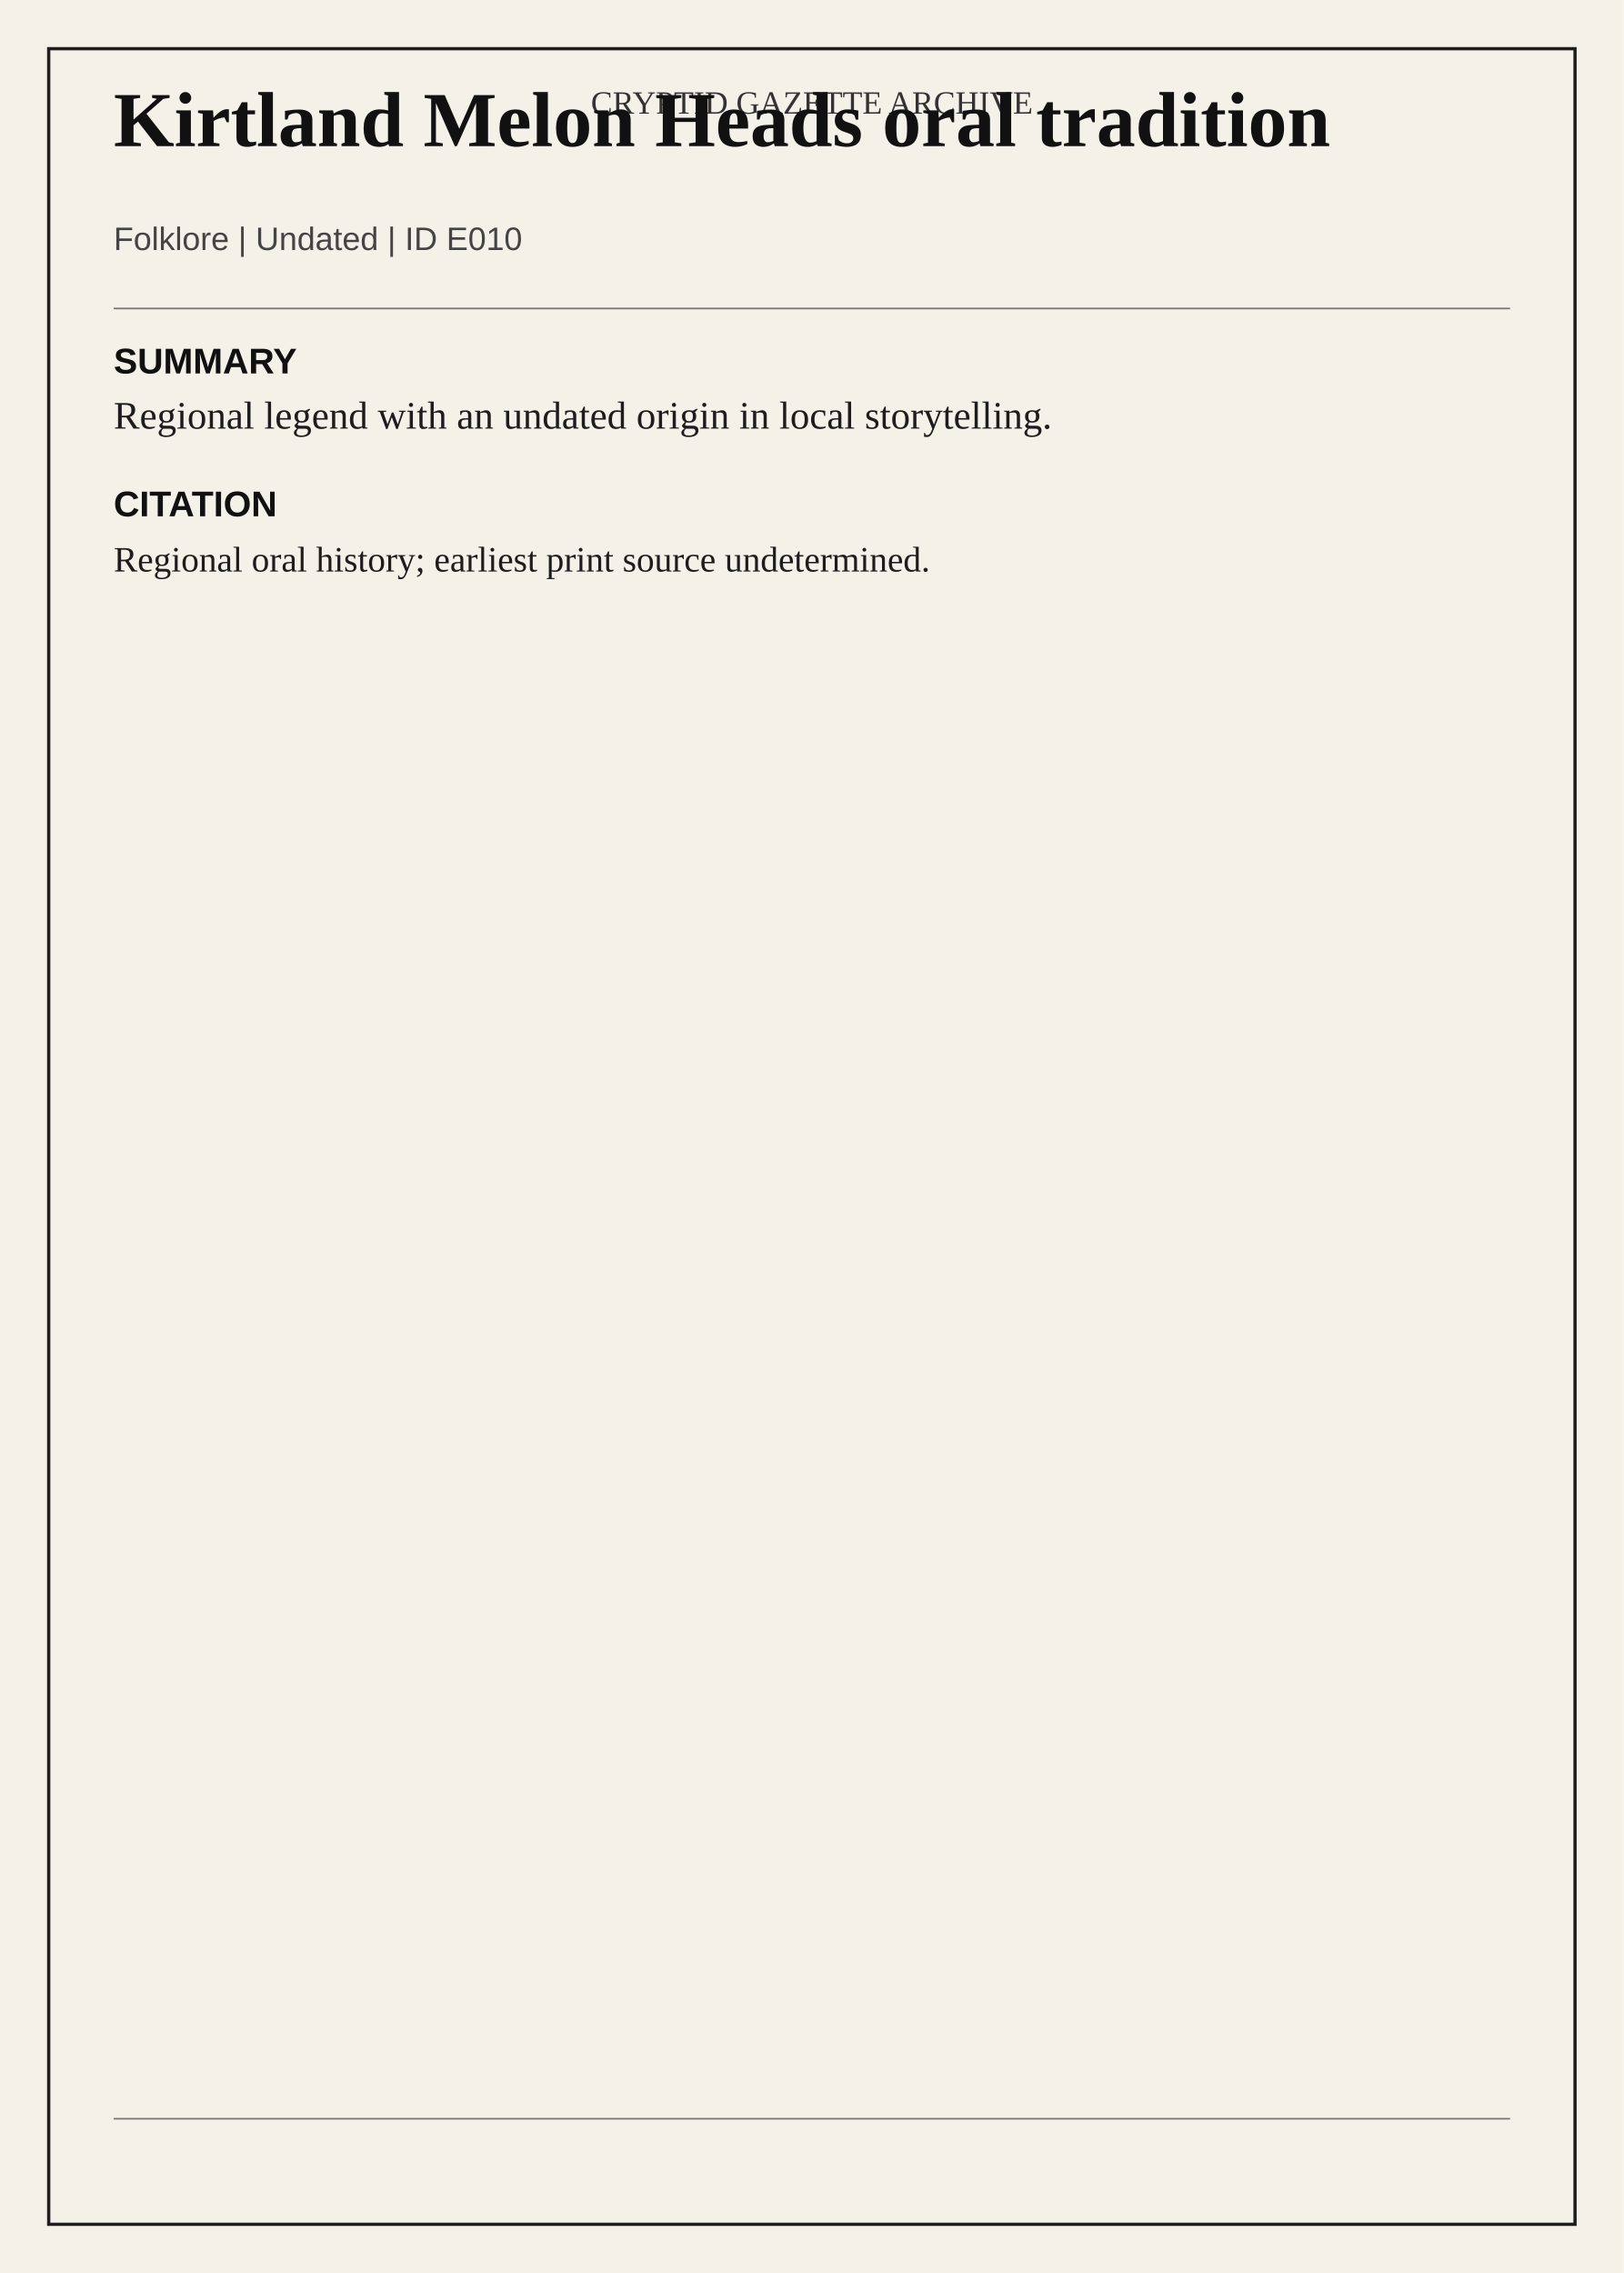
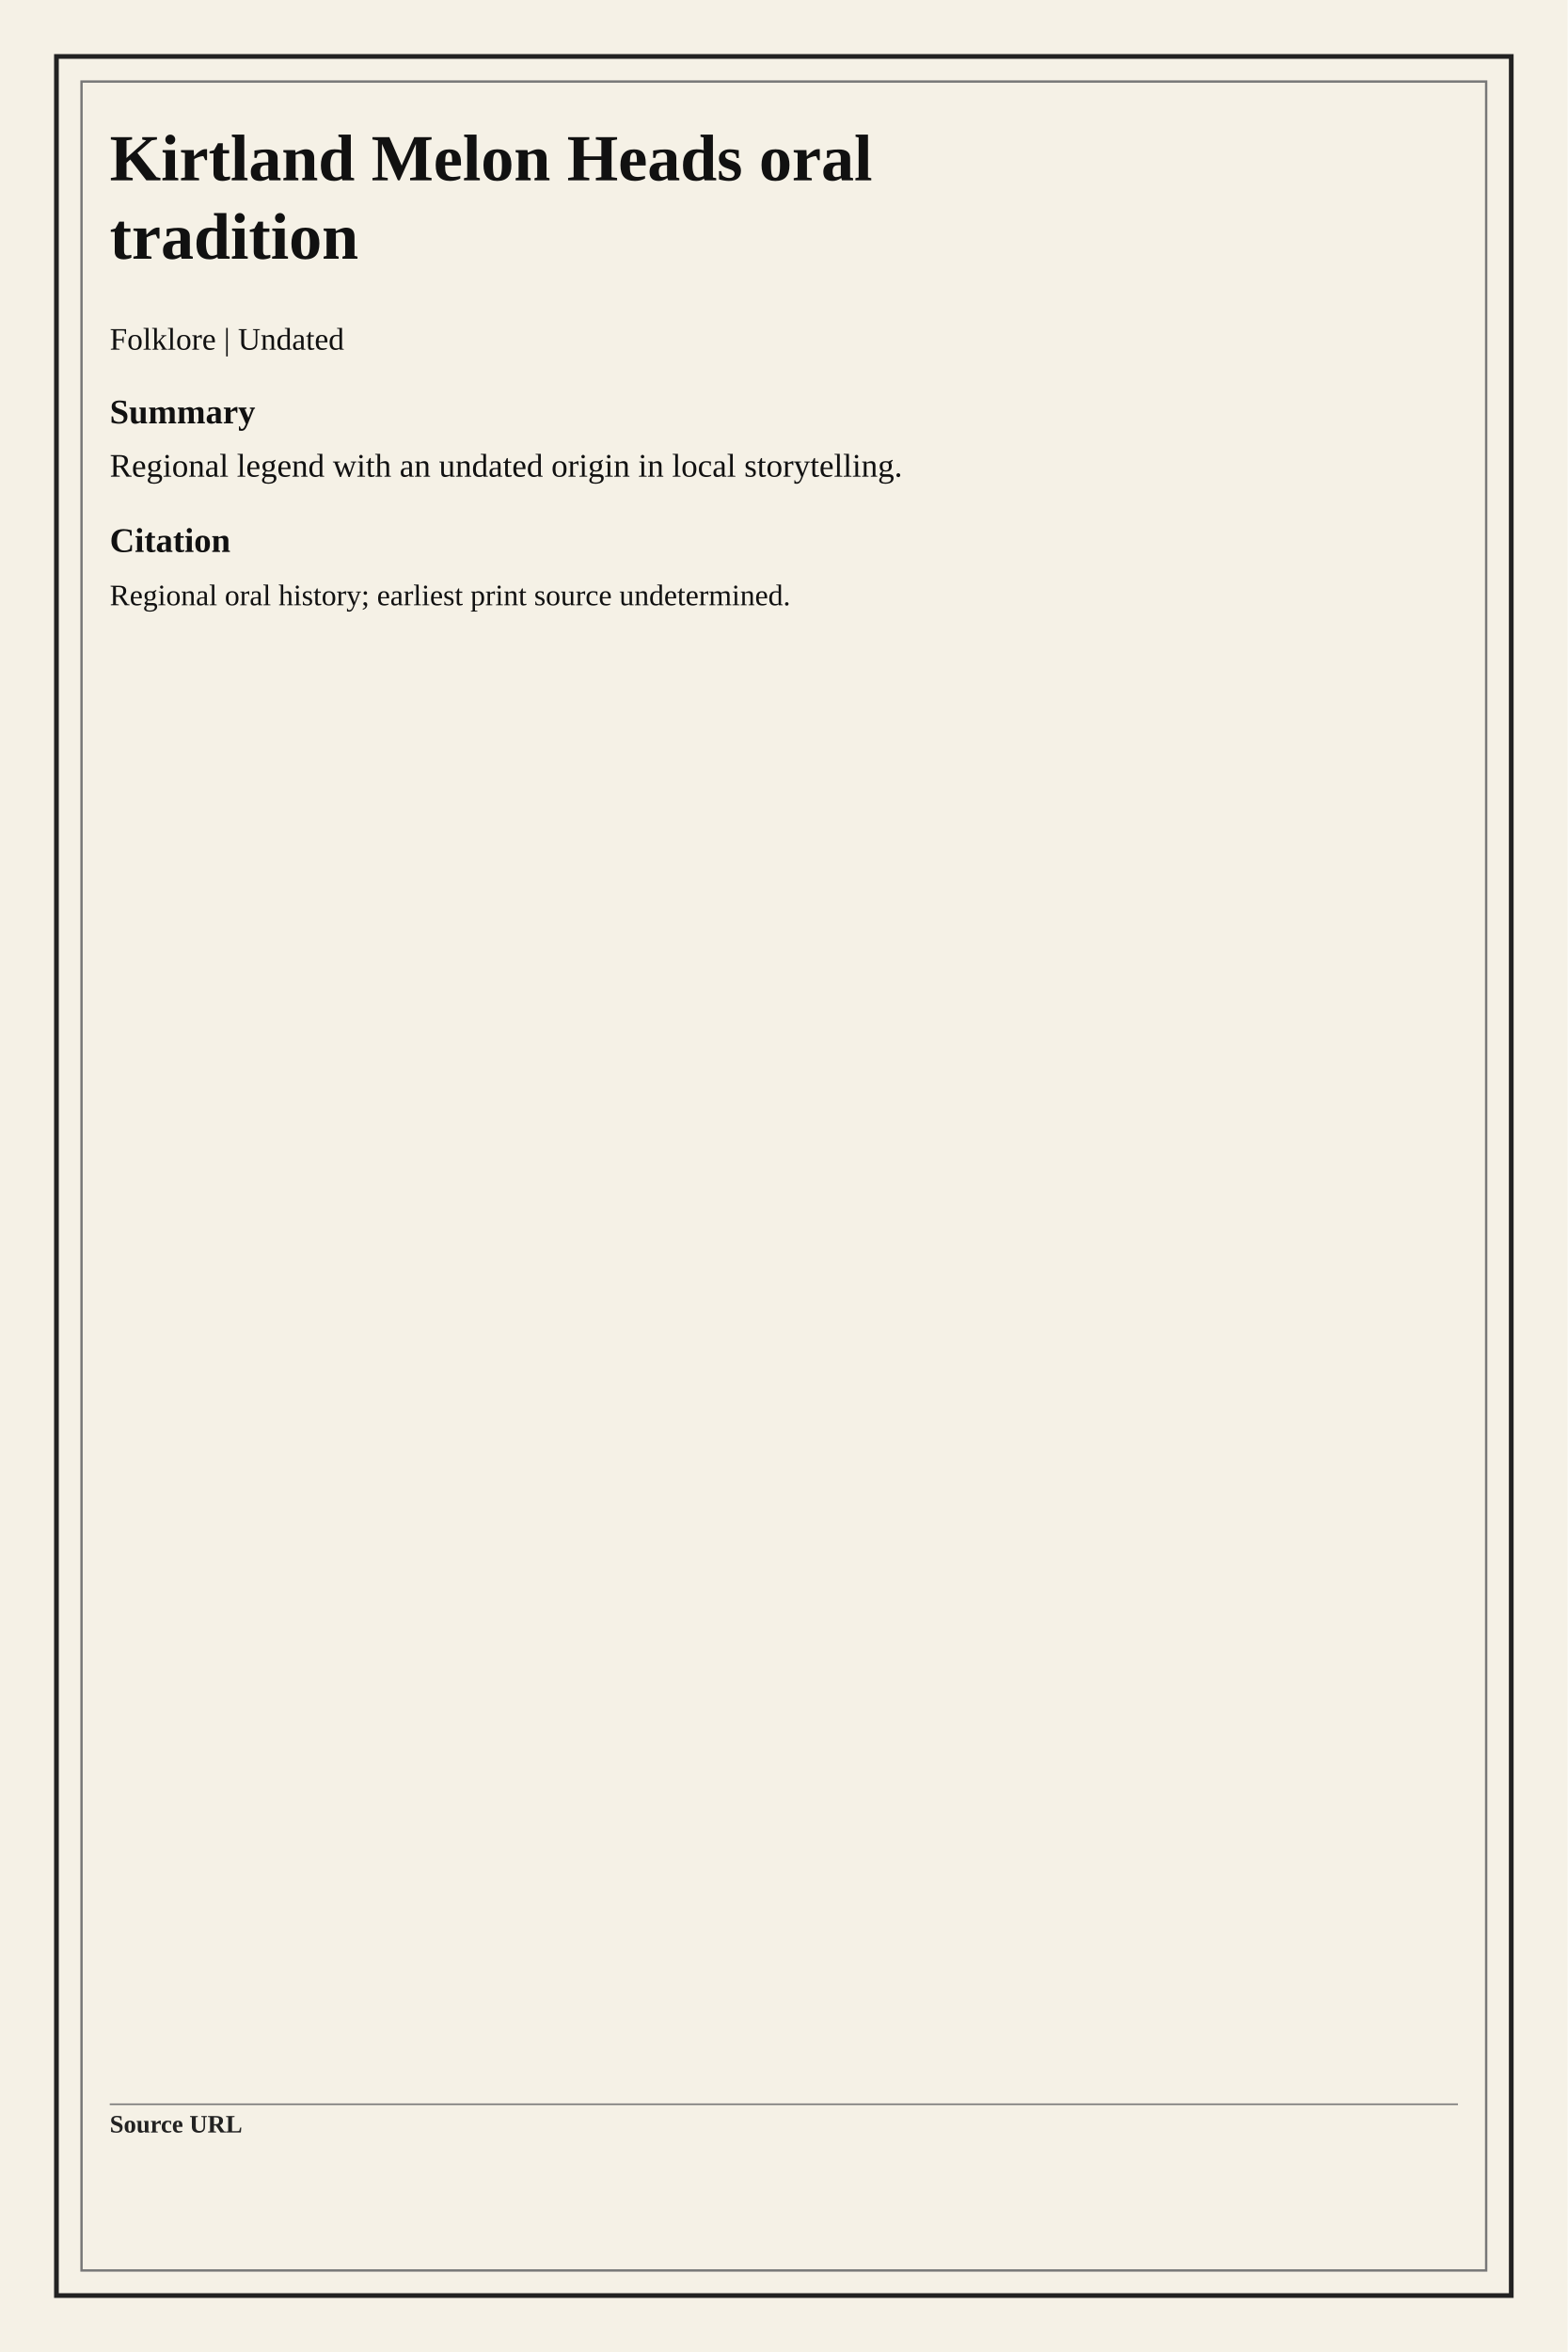
- <svg xmlns="http://www.w3.org/2000/svg" width="1000" height="1400" viewBox="0 0 1000 1400">
-   <rect width="100%" height="100%" fill="#f4f1e8" />
-   <rect x="30" y="30" width="940" height="1340" fill="none" stroke="#1e1e1e" stroke-width="2" />
-   <text x="500" y="70" text-anchor="middle" font-family="Georgia,Times New Roman,serif" font-size="20" fill="#333">CRYPTID GAZETTE ARCHIVE</text>
-   <text x="70" y="90" font-family="Georgia,Times New Roman,serif" font-size="48" font-weight="700" fill="#111">Kirtland Melon Heads oral tradition</text>
-   <text x="70" y="154" font-family="Arial,sans-serif" font-size="20" fill="#444">Folklore | Undated | ID E010</text>
-   <line x1="70" y1="190" x2="930" y2="190" stroke="#777" stroke-width="1" />
-   <text x="70" y="230" font-family="Arial,sans-serif" font-size="22" font-weight="700" fill="#111">SUMMARY</text>
-   <text x="70" y="264" font-family="Georgia,Times New Roman,serif" font-size="24" fill="#1d1d1d">Regional legend with an undated origin in local storytelling.</text>
-   <text x="70" y="318" font-family="Arial,sans-serif" font-size="22" font-weight="700" fill="#111">CITATION</text>
-   <text x="70" y="352" font-family="Georgia,Times New Roman,serif" font-size="22" fill="#1d1d1d">Regional oral history; earliest print source undetermined.</text>
-   <line x1="70" y1="1305" x2="930" y2="1305" stroke="#777" stroke-width="1" />
-   <text x="70" y="1340" font-family="Consolas,Monaco,monospace" font-size="16" fill="#333" />
+ <svg xmlns="http://www.w3.org/2000/svg" width="1000" height="1500" viewBox="0 0 1000 1500">
+   <rect x="0" y="0" width="1000" height="1500" fill="#f5f1e6" />
+   <rect x="36" y="36" width="928" height="1428" fill="none" stroke="#222" stroke-width="3" />
+   <rect x="52" y="52" width="896" height="1396" fill="none" stroke="#777" stroke-width="1.5" />
+   <text x="70" y="115" font-family="Georgia, Times New Roman, serif" font-size="42" font-weight="700" fill="#111">Kirtland Melon Heads oral</text>
+   <text x="70" y="165" font-family="Georgia, Times New Roman, serif" font-size="42" font-weight="700" fill="#111">tradition</text>
+   <text x="70" y="223" font-family="Georgia, Times New Roman, serif" font-size="20" font-weight="400" fill="#111">Folklore | Undated</text>
+   <text x="70" y="270" font-family="Georgia, Times New Roman, serif" font-size="22" font-weight="700" fill="#111">Summary</text>
+   <text x="70" y="304" font-family="Georgia, Times New Roman, serif" font-size="21" font-weight="400" fill="#111">Regional legend with an undated origin in local storytelling.</text>
+   <text x="70" y="352" font-family="Georgia, Times New Roman, serif" font-size="22" font-weight="700" fill="#111">Citation</text>
+   <text x="70" y="386" font-family="Georgia, Times New Roman, serif" font-size="19" font-weight="400" fill="#111">Regional oral history; earliest print source undetermined.</text>
+   <line x1="70" y1="1342" x2="930" y2="1342" stroke="#777" stroke-width="1" />
+   <text x="70" y="1360" font-family="Georgia, Times New Roman, serif" font-size="16" font-weight="700" fill="#222">Source URL</text>
</svg>
